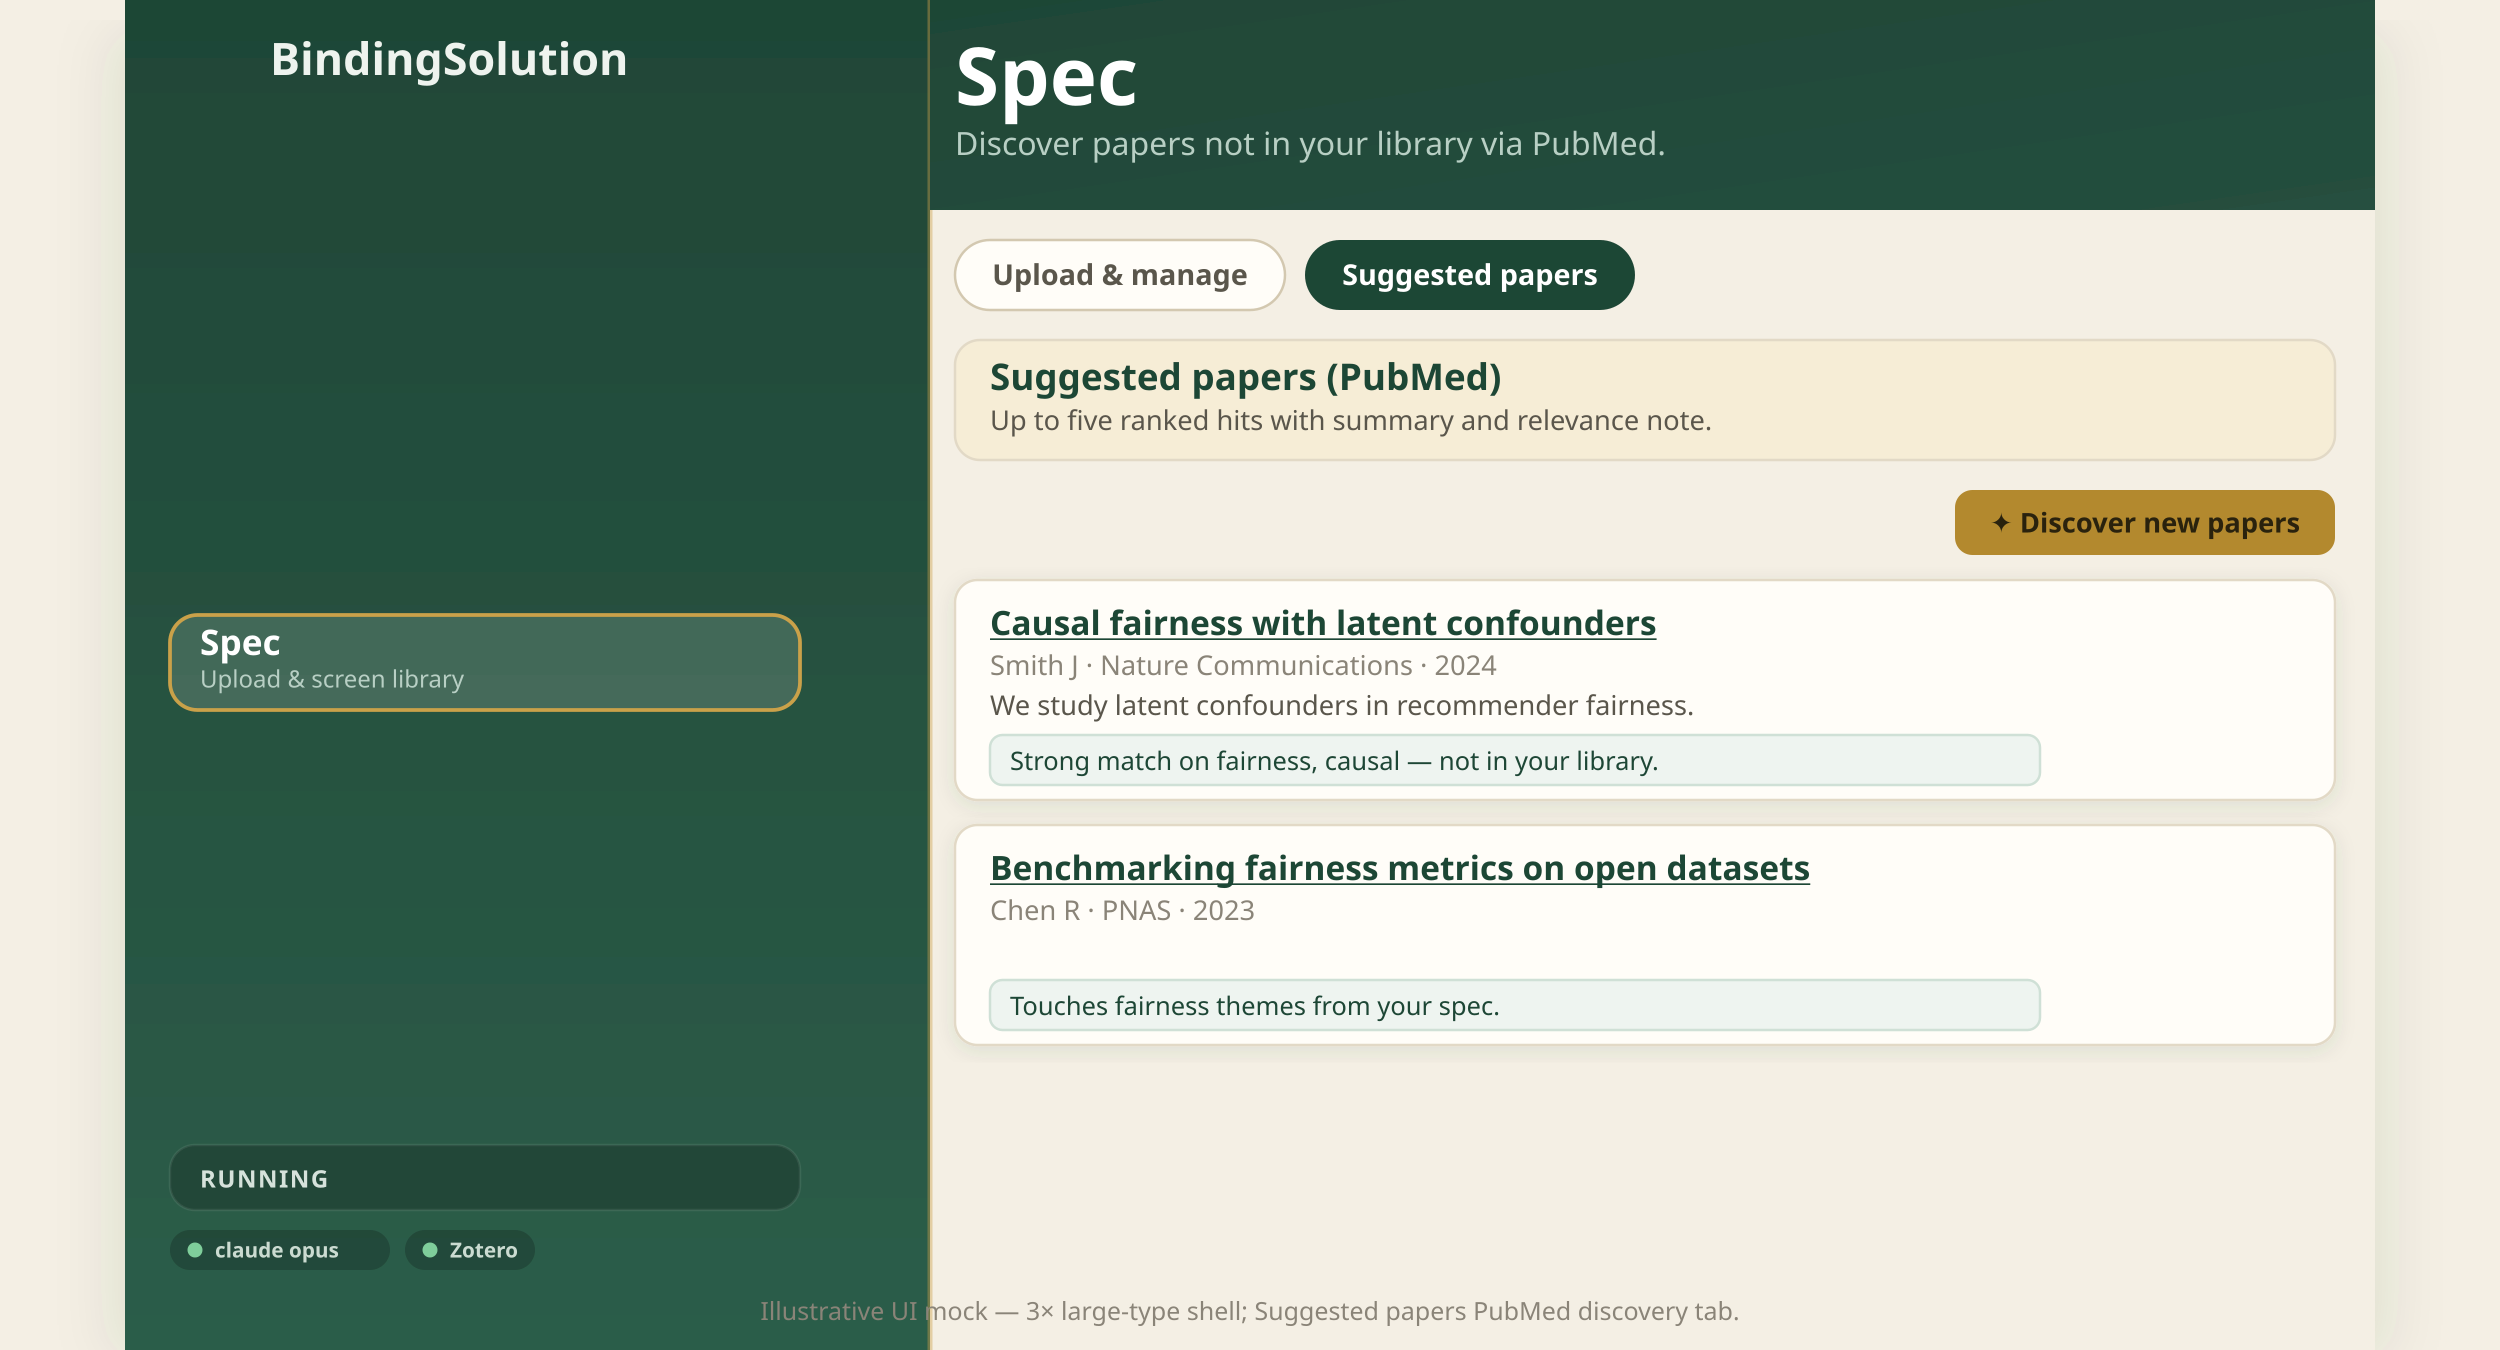
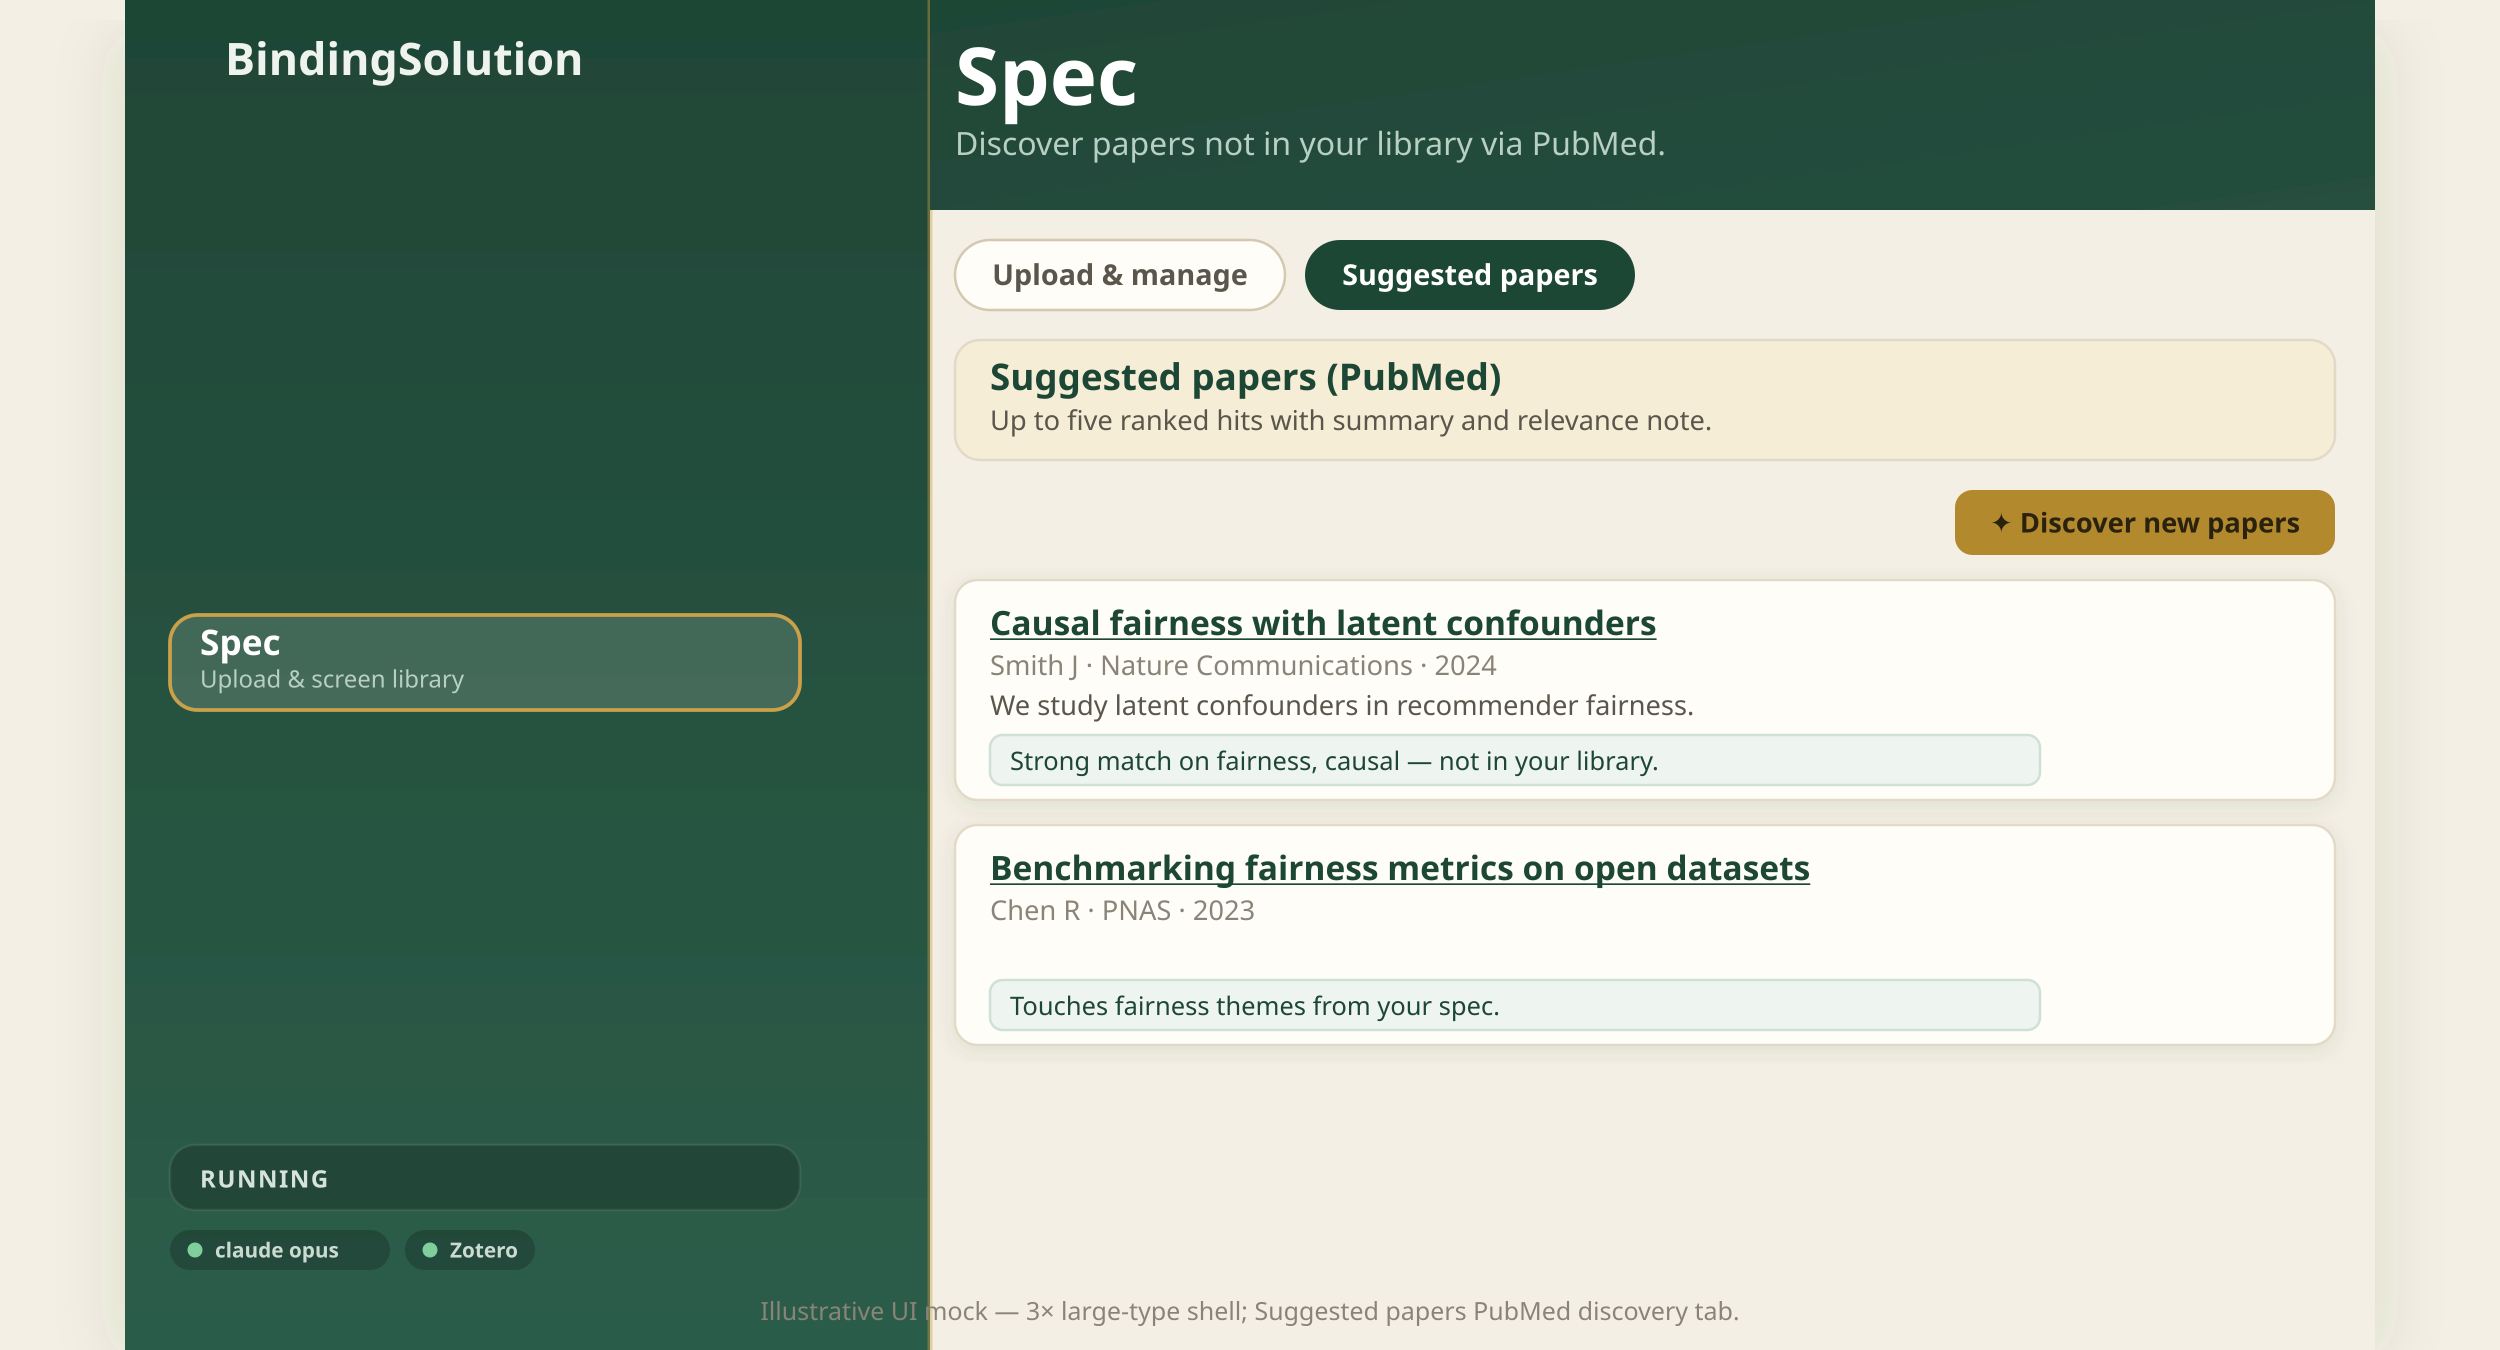
<svg xmlns="http://www.w3.org/2000/svg" viewBox="0 0 1000 540" width="1000" height="540" role="img" aria-label="Spec Suggested papers PubMed discovery tab">
  <defs>
    <linearGradient id="green" x1="0" y1="0" x2="0" y2="1">
      <stop offset="0" stop-color="#1f4636" />
      <stop offset="1" stop-color="#2c5d49" />
    </linearGradient>
    <linearGradient id="hero" x1="0" y1="0" x2="1" y2="1">
      <stop offset="0" stop-color="#1f4636" />
      <stop offset="1" stop-color="#254f3f" />
    </linearGradient>
    <filter id="shellShadow" x="-4%" y="-2%" width="108%" height="104%">
      <feDropShadow dx="0" dy="8" stdDeviation="14" flood-color="#1f4636" flood-opacity="0.12" />
    </filter>
    <filter id="shadow" x="-8%" y="-8%" width="116%" height="116%">
      <feDropShadow dx="0" dy="2" stdDeviation="4" flood-color="#1f4636" flood-opacity="0.1" />
    </filter>
  </defs>
  <rect width="1000" height="540" fill="#f4efe4" />
  <g filter="url(#shellShadow)">
    <rect x="50" y="0" width="900" height="540" fill="#f4efe4" />
    <rect x="50" y="0" width="322" height="540" fill="url(#green)" />
    <line x1="372" y1="0" x2="372" y2="540" stroke="#caa14a" stroke-width="2" stroke-opacity="0.42" />
    <g transform="translate(50, 0)">
-       <text x="58" y="30" fill="#eef3ee" font-family="Montserrat, system-ui, sans-serif" font-size="17.9" font-weight="700">BindingSolution</text>
+       <text x="40" y="30" fill="#eef3ee" font-family="Montserrat, system-ui, sans-serif" font-size="17.9" font-weight="700">BindingSolution</text>
      <rect x="18" y="246" width="252" height="38" rx="11" fill="rgba(255,255,255,0.14)" stroke="#caa14a" stroke-width="1.5" />
      <text x="30" y="262" fill="#fff" font-family="system-ui, sans-serif" font-size="14.1" font-weight="600">Spec</text>
      <text x="30" y="275" fill="#b8cfc4" font-family="system-ui, sans-serif" font-size="9.6">Upload &amp; screen library</text>
      <rect x="18" y="458" width="252" height="26" rx="10" fill="rgba(0,0,0,0.22)" stroke="rgba(255,255,255,0.08)" />
      <text x="30" y="475" fill="#d6e2db" font-family="system-ui, sans-serif" font-size="9.6" font-weight="600" letter-spacing="0.6">RUNNING</text>
      <rect x="18" y="492" width="88" height="16" rx="8" fill="rgba(0,0,0,0.2)" />
      <circle cx="28" cy="500" r="3" fill="#7fce9b" />
      <text x="36" y="503" fill="#cbdbd1" font-size="8.3" font-family="system-ui, sans-serif" font-weight="600">claude opus</text>
      <rect x="112" y="492" width="52" height="16" rx="8" fill="rgba(0,0,0,0.2)" />
      <circle cx="122" cy="500" r="3" fill="#7fce9b" />
      <text x="130" y="503" fill="#cbdbd1" font-size="8.3" font-family="system-ui, sans-serif" font-weight="600">Zotero</text>
    </g>
    <rect x="372" y="0" width="578" height="84" fill="url(#hero)" />
    <text x="382" y="42" fill="#fff" font-family="Montserrat, system-ui, sans-serif" font-size="32.0" font-weight="600">Spec</text>
    <text x="382" y="62" fill="#b8cfc4" font-family="system-ui, sans-serif" font-size="12.8">Discover papers not in your library via PubMed.</text>
    <g transform="translate(382, 96)">
      <rect x="0" y="0" width="132" height="28" rx="14" fill="#fffdf8" stroke="#d3c8b0" />
      <text x="66" y="18" fill="#5a564c" font-family="system-ui, sans-serif" font-size="11.5" font-weight="600" text-anchor="middle">Upload &amp; manage</text>
      <rect x="140" y="0" width="132" height="28" rx="14" fill="#1f4636" />
      <text x="206" y="18" fill="#fff" font-family="system-ui, sans-serif" font-size="11.5" font-weight="600" text-anchor="middle">Suggested papers</text>
      <rect x="0" y="40" width="552" height="48" rx="10" fill="#f6edd6" stroke="#e2d9c6" />
      <text x="14" y="60" fill="#1f4636" font-family="Montserrat, system-ui, sans-serif" font-size="14.7" font-weight="600">Suggested papers (PubMed)</text>
      <text x="14" y="76" fill="#5a564c" font-family="system-ui, sans-serif" font-size="10.9">Up to five ranked hits with summary and relevance note.</text>
      <rect x="400" y="100" width="152" height="26" rx="7" fill="#b3892f" />
      <text x="476" y="117" fill="#2b2410" font-family="system-ui, sans-serif" font-size="10.9" font-weight="700" text-anchor="middle">✦ Discover new papers</text>
      <rect x="0" y="136" width="552" height="88" rx="9" fill="#fffdf8" stroke="#e2d9c6" filter="url(#shadow)" />
      <text x="14" y="158" fill="#1f4636" font-family="system-ui, sans-serif" font-size="13.4" font-weight="600" text-decoration="underline">Causal fairness with latent confounders</text>
      <text x="14" y="174" fill="#8a8478" font-family="system-ui, sans-serif" font-size="10.9">Smith J · Nature Communications · 2024</text>
      <text x="14" y="190" fill="#5a564c" font-family="system-ui, sans-serif" font-size="10.9">We study latent confounders in recommender fairness.</text>
      <rect x="14" y="198" width="420" height="20" rx="5" fill="#eef4f0" stroke="#cfe0d6" />
      <text x="22" y="212" fill="#1f4636" font-family="system-ui, sans-serif" font-size="10.2">Strong match on fairness, causal — not in your library.</text>
      <rect x="0" y="234" width="552" height="88" rx="9" fill="#fffdf8" stroke="#e2d9c6" filter="url(#shadow)" />
      <text x="14" y="256" fill="#1f4636" font-family="system-ui, sans-serif" font-size="13.4" font-weight="600" text-decoration="underline">Benchmarking fairness metrics on open datasets</text>
      <text x="14" y="272" fill="#8a8478" font-family="system-ui, sans-serif" font-size="10.9">Chen R · PNAS · 2023</text>
      <rect x="14" y="296" width="420" height="20" rx="5" fill="#eef4f0" stroke="#cfe0d6" />
      <text x="22" y="310" fill="#1f4636" font-family="system-ui, sans-serif" font-size="10.2">Touches fairness themes from your spec.</text>
    </g>
  </g>
  <text x="500" y="528" fill="#8a8478" font-family="system-ui, sans-serif" font-size="10" text-anchor="middle">Illustrative UI mock — 3× large-type shell; Suggested papers PubMed discovery tab.</text>
</svg>
